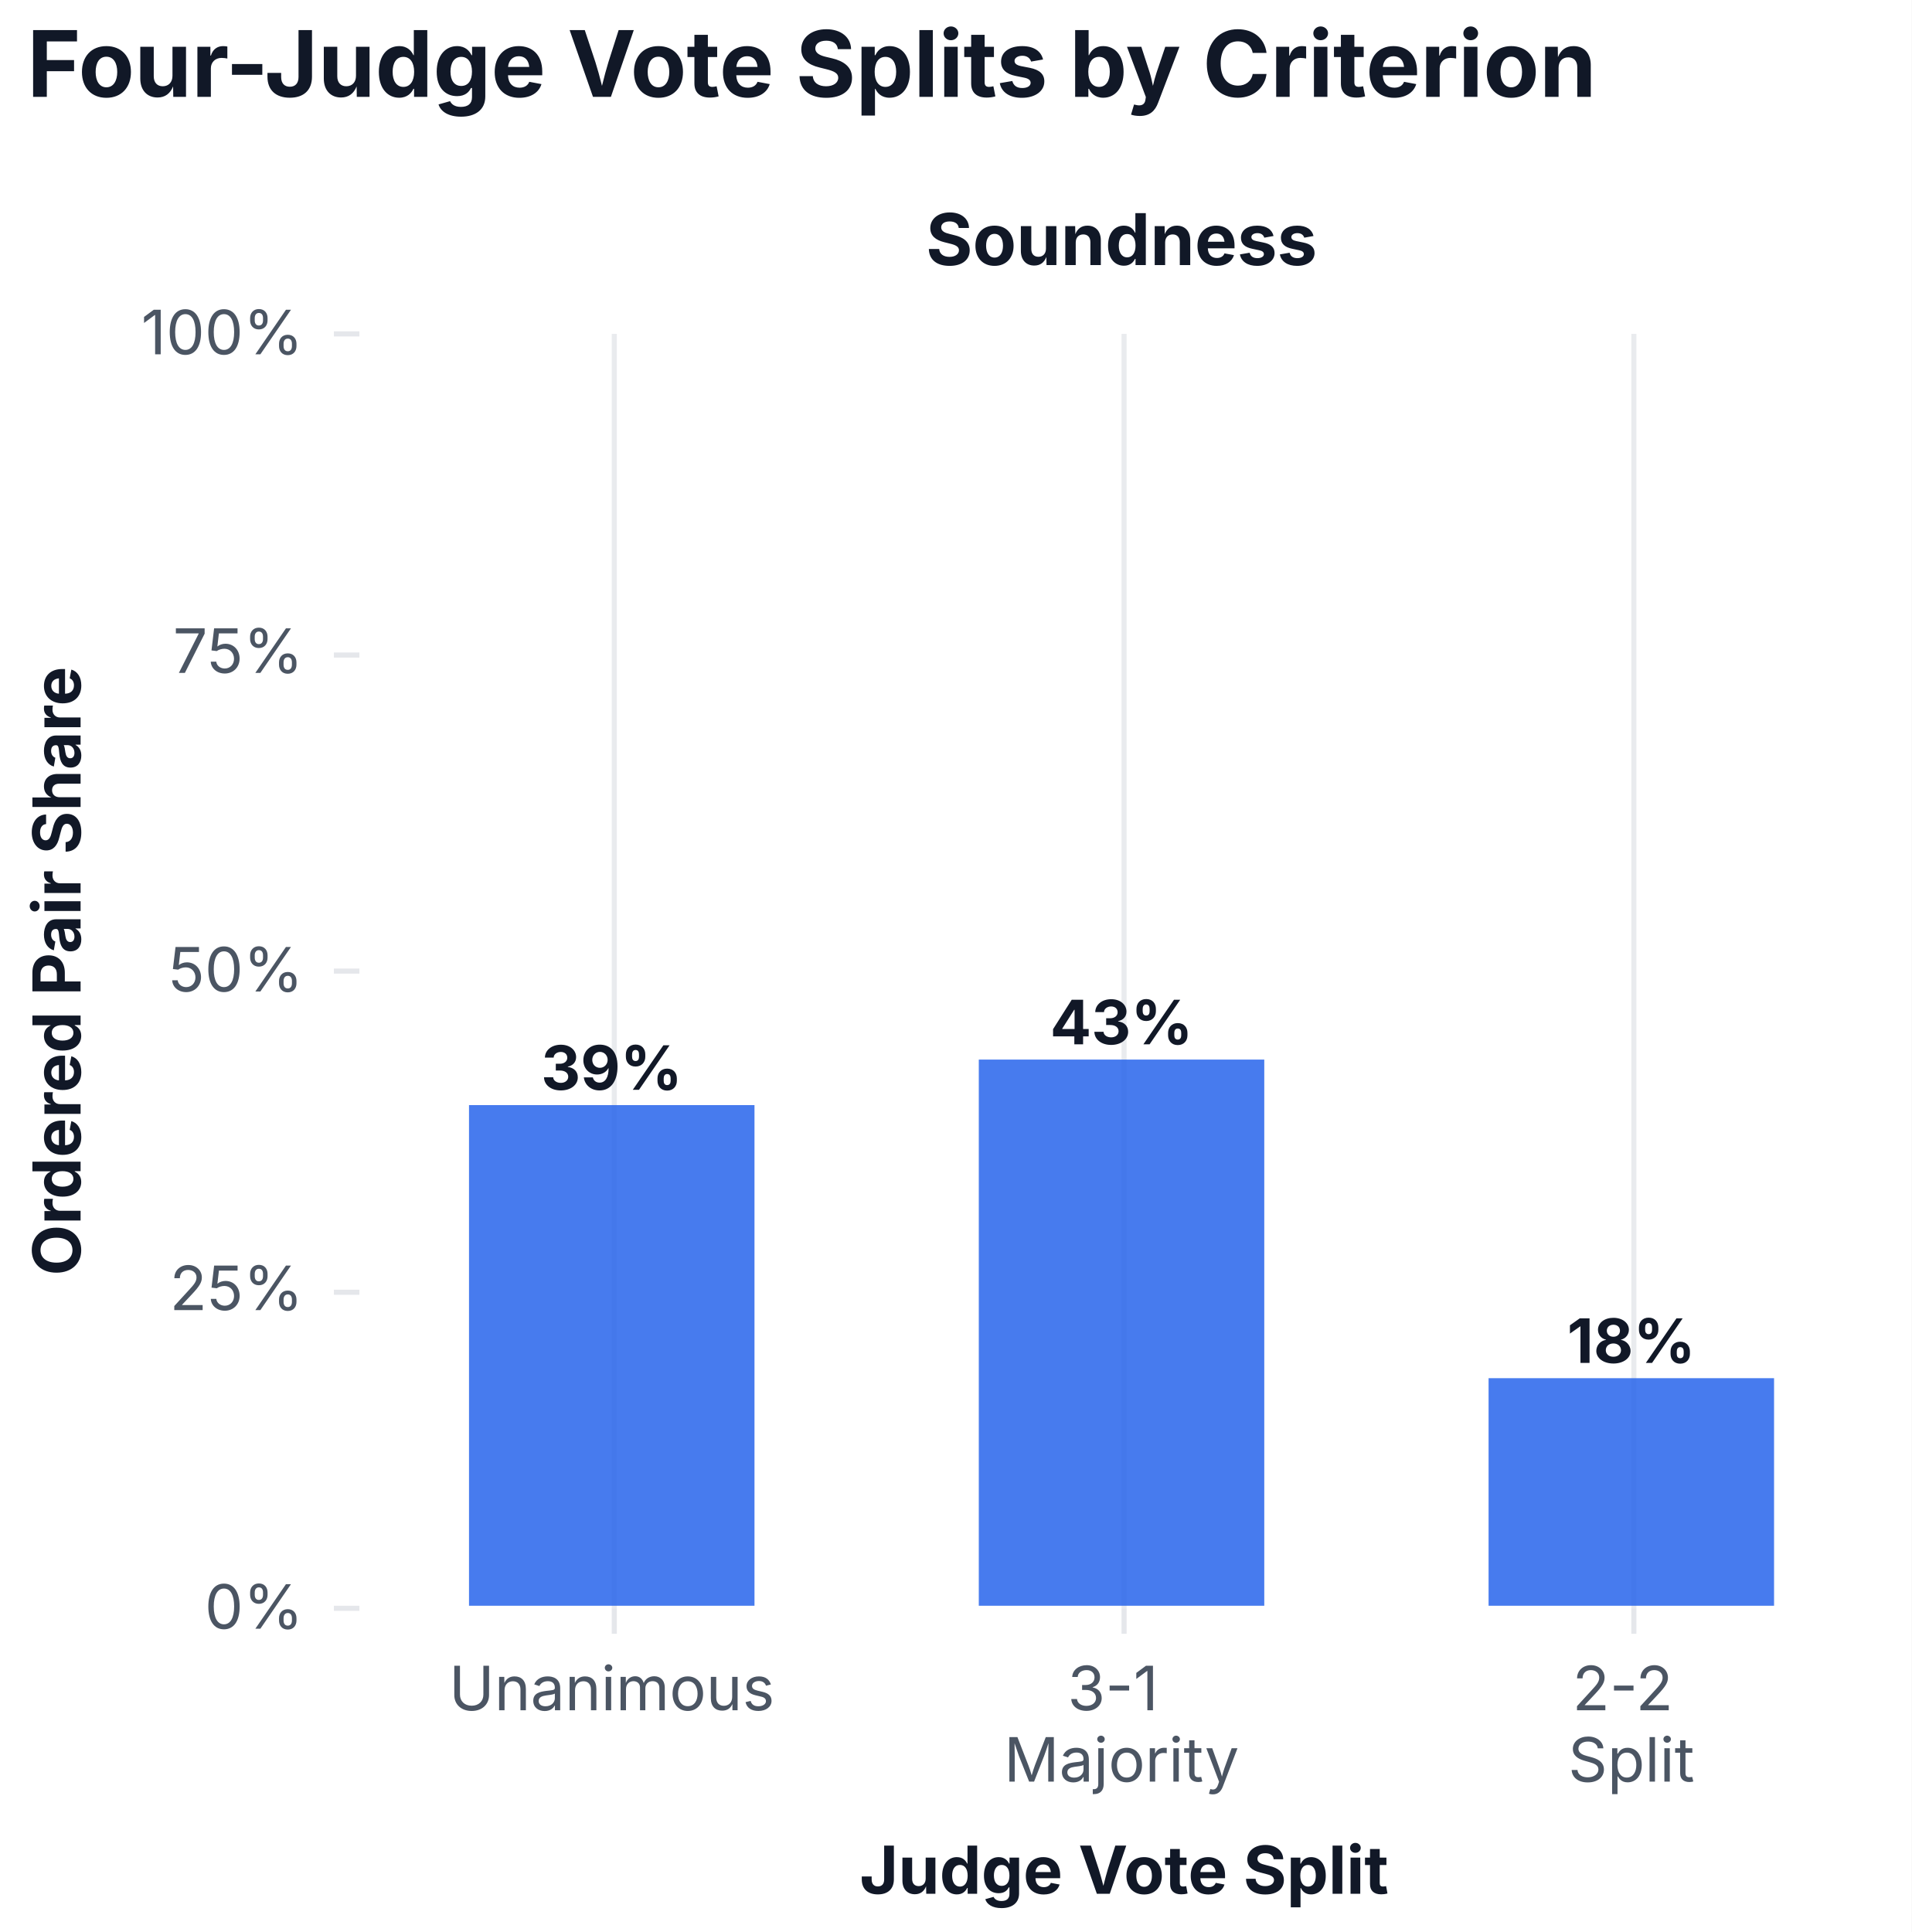
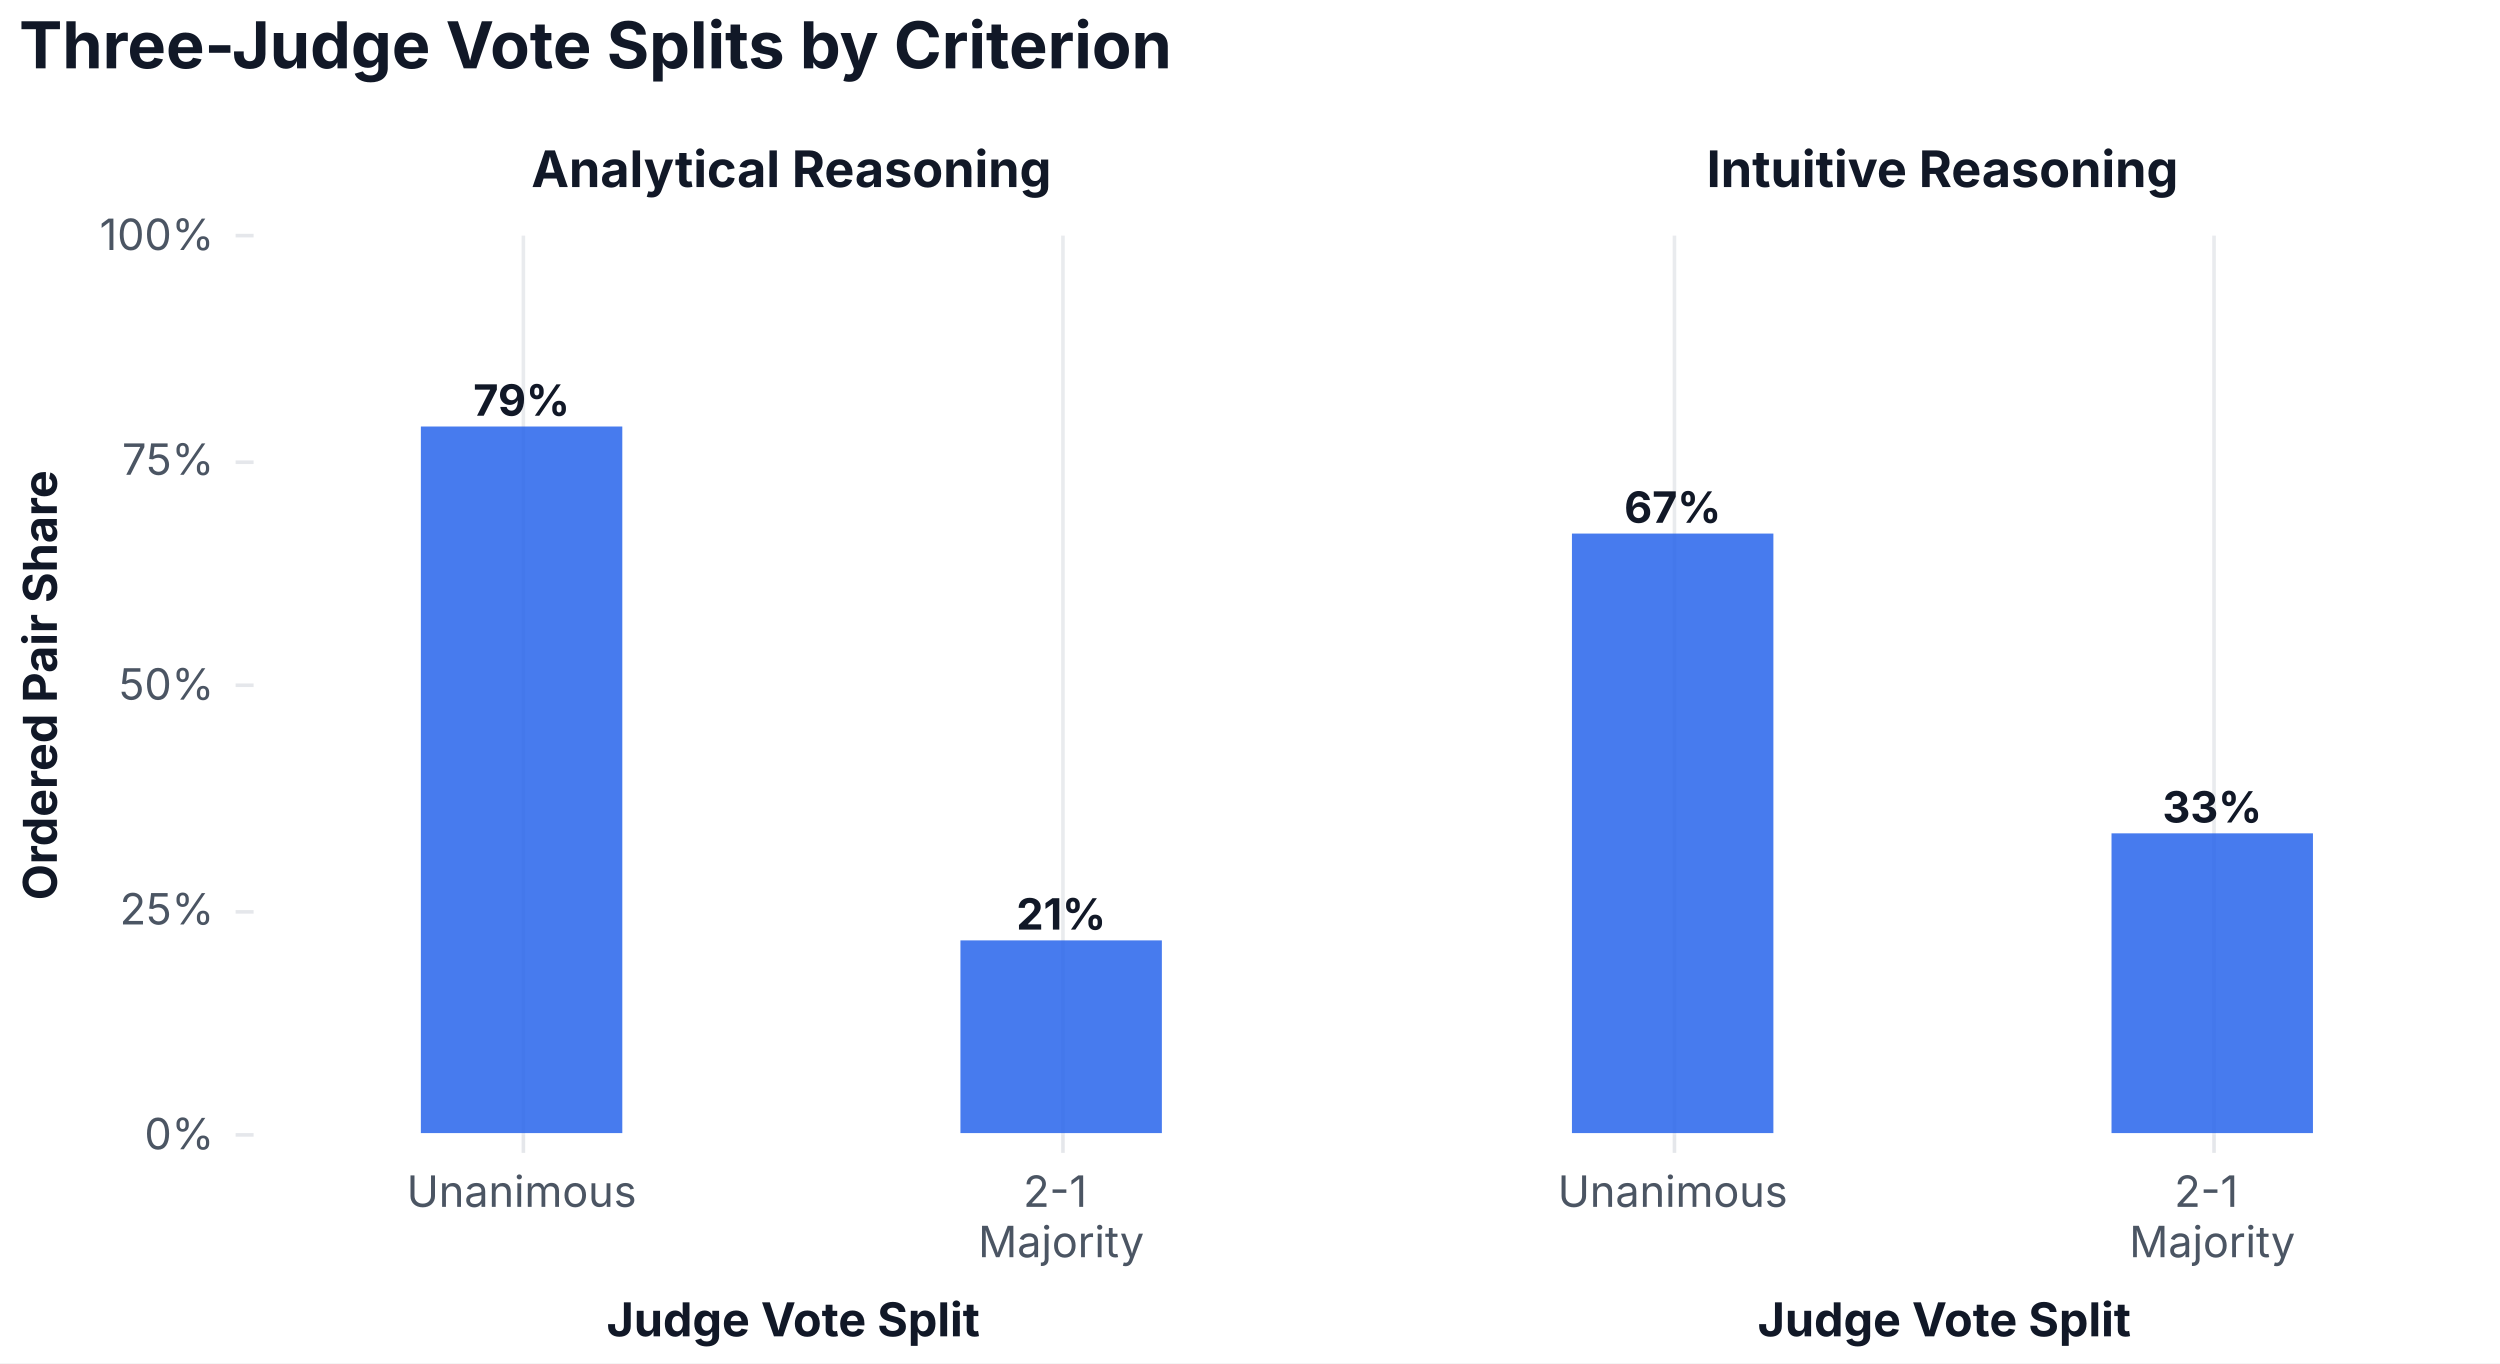
- <svg xmlns="http://www.w3.org/2000/svg" version="1.1" class="marks" width="375" height="379" viewBox="0 0 375 379">
-   <rect width="375" height="379" fill="white" />
+ <svg xmlns="http://www.w3.org/2000/svg" version="1.1" class="marks" width="695" height="379" viewBox="0 0 695 379">
+   <rect width="695" height="379" fill="white" />
  <g fill="none" stroke-miterlimit="10" transform="translate(70,65)">
    <g class="mark-group role-frame root" role="graphics-object" aria-roledescription="group mark container">
      <g transform="translate(0,0)">
        <path class="background" aria-hidden="true" d="M0,0h0v0h0Z" />
        <g>
          <g class="mark-group role-row-header row_header" role="graphics-object" aria-roledescription="group mark container">
            <g transform="translate(0,0)">
              <path class="background" aria-hidden="true" d="M0,0h0v250h0Z" />
              <g>
                <g class="mark-group role-axis" role="graphics-symbol" aria-roledescription="axis" aria-label="Y-axis titled 'Ordered Pair Share' for a linear scale with values from 0 to 100">
                  <g transform="translate(0.5,0.5)">
                    <path class="background" aria-hidden="true" d="M0,0h0v0h0Z" pointer-events="none" />
                    <g>
                      <g class="mark-rule role-axis-tick" pointer-events="none">
                        <line transform="translate(0,250)" x2="-5" y2="0" stroke="#e5e7eb" stroke-width="1" opacity="1" />
                        <line transform="translate(0,188)" x2="-5" y2="0" stroke="#e5e7eb" stroke-width="1" opacity="1" />
                        <line transform="translate(0,125)" x2="-5" y2="0" stroke="#e5e7eb" stroke-width="1" opacity="1" />
                        <line transform="translate(0,63)" x2="-5" y2="0" stroke="#e5e7eb" stroke-width="1" opacity="1" />
                        <line transform="translate(0,0)" x2="-5" y2="0" stroke="#e5e7eb" stroke-width="1" opacity="1" />
                      </g>
                      <g class="mark-text role-axis-label" pointer-events="none">
                        <text text-anchor="end" transform="translate(-11,254)" font-family="Inter, system-ui, sans-serif" font-size="12px" fill="#4b5563" opacity="1">0%</text>
                        <text text-anchor="end" transform="translate(-11,191.5)" font-family="Inter, system-ui, sans-serif" font-size="12px" fill="#4b5563" opacity="1">25%</text>
                        <text text-anchor="end" transform="translate(-11,129)" font-family="Inter, system-ui, sans-serif" font-size="12px" fill="#4b5563" opacity="1">50%</text>
                        <text text-anchor="end" transform="translate(-11,66.5)" font-family="Inter, system-ui, sans-serif" font-size="12px" fill="#4b5563" opacity="1">75%</text>
                        <text text-anchor="end" transform="translate(-11,4)" font-family="Inter, system-ui, sans-serif" font-size="12px" fill="#4b5563" opacity="1">100%</text>
                      </g>
                      <g class="mark-text role-axis-title" pointer-events="none">
                        <text text-anchor="middle" transform="translate(-51.69141,125) rotate(-90) translate(0,-3)" font-family="Inter, system-ui, sans-serif" font-size="13px" font-weight="bold" fill="#111827" opacity="1">Ordered Pair Share</text>
                      </g>
                    </g>
                    <path class="foreground" aria-hidden="true" d="" pointer-events="none" display="none" />
                  </g>
                </g>
              </g>
              <path class="foreground" aria-hidden="true" d="" display="none" />
            </g>
          </g>
          <g class="mark-group role-column-header column_header" role="graphics-object" aria-roledescription="group mark container">
            <g transform="translate(0,0)">
              <path class="background" aria-hidden="true" d="M0,0h300v0h-300Z" />
              <g>
                <g class="mark-group role-title">
                  <g transform="translate(150,-24)">
                    <path class="background" aria-hidden="true" d="M0,0h0v0h0Z" pointer-events="none" />
                    <g>
-                       <g class="mark-text role-title-text" role="graphics-symbol" aria-roledescription="title" aria-label="Title text 'Soundness'" pointer-events="none">
-                         <text text-anchor="middle" transform="translate(0,11)" font-family="Inter, system-ui, sans-serif" font-size="14px" font-weight="bold" fill="#111827" opacity="1">Soundness</text>
+                       <g class="mark-text role-title-text" role="graphics-symbol" aria-roledescription="title" aria-label="Title text 'Analytical Reasoning'" pointer-events="none">
+                         <text text-anchor="middle" transform="translate(0,11)" font-family="Inter, system-ui, sans-serif" font-size="14px" font-weight="bold" fill="#111827" opacity="1">Analytical Reasoning</text>
+                       </g>
+                     </g>
+                     <path class="foreground" aria-hidden="true" d="" pointer-events="none" display="none" />
+                   </g>
+                 </g>
+               </g>
+               <path class="foreground" aria-hidden="true" d="" display="none" />
+             </g>
+             <g transform="translate(320,0)">
+               <path class="background" aria-hidden="true" d="M0,0h300v0h-300Z" />
+               <g>
+                 <g class="mark-group role-title">
+                   <g transform="translate(150,-24)">
+                     <path class="background" aria-hidden="true" d="M0,0h0v0h0Z" pointer-events="none" />
+                     <g>
+                       <g class="mark-text role-title-text" role="graphics-symbol" aria-roledescription="title" aria-label="Title text 'Intuitive Reasoning'" pointer-events="none">
+                         <text text-anchor="middle" transform="translate(0,11)" font-family="Inter, system-ui, sans-serif" font-size="14px" font-weight="bold" fill="#111827" opacity="1">Intuitive Reasoning</text>
                      </g>
                    </g>
                    <path class="foreground" aria-hidden="true" d="" pointer-events="none" display="none" />
                  </g>
                </g>
              </g>
              <path class="foreground" aria-hidden="true" d="" display="none" />
            </g>
          </g>
          <g class="mark-group role-column-footer column_footer" role="graphics-object" aria-roledescription="group mark container">
            <g transform="translate(0,250)">
              <path class="background" aria-hidden="true" d="M0,0h300v0h-300Z" />
              <g>
-                 <g class="mark-group role-axis" role="graphics-symbol" aria-roledescription="axis" aria-label="X-axis titled 'Judge Vote Split' for a discrete scale with 3 values: Unanimous, 3-1 Majority, 2-2 Split">
+                 <g class="mark-group role-axis" role="graphics-symbol" aria-roledescription="axis" aria-label="X-axis titled 'Judge Vote Split' for a discrete scale with 2 values: Unanimous, 2-1 Majority">
                  <g transform="translate(0.5,0.5)">
                    <path class="background" aria-hidden="true" d="M0,0h0v0h0Z" pointer-events="none" />
                    <g>
                      <g class="mark-rule role-axis-tick" pointer-events="none">
-                         <line transform="translate(50,0)" x2="0" y2="5" stroke="#e5e7eb" stroke-width="1" opacity="1" />
-                         <line transform="translate(150,0)" x2="0" y2="5" stroke="#e5e7eb" stroke-width="1" opacity="1" />
-                         <line transform="translate(250,0)" x2="0" y2="5" stroke="#e5e7eb" stroke-width="1" opacity="1" />
+                         <line transform="translate(75,0)" x2="0" y2="5" stroke="#e5e7eb" stroke-width="1" opacity="1" />
+                         <line transform="translate(225,0)" x2="0" y2="5" stroke="#e5e7eb" stroke-width="1" opacity="1" />
                      </g>
                      <g class="mark-text role-axis-label" pointer-events="none">
-                         <text text-anchor="middle" transform="translate(49.5,20)" font-family="Inter, system-ui, sans-serif" font-size="12px" fill="#4b5563" opacity="1">Unanimous</text>
-                         <text text-anchor="middle" transform="translate(149.5,20)" font-family="Inter, system-ui, sans-serif" font-size="12px" fill="#4b5563" opacity="1">
-                           <tspan>3-1</tspan>
+                         <text text-anchor="middle" transform="translate(74.5,20)" font-family="Inter, system-ui, sans-serif" font-size="12px" fill="#4b5563" opacity="1">Unanimous</text>
+                         <text text-anchor="middle" transform="translate(224.5,20)" font-family="Inter, system-ui, sans-serif" font-size="12px" fill="#4b5563" opacity="1">
+                           <tspan>2-1</tspan>
                          <tspan x="0" dy="14">Majority</tspan>
                        </text>
-                         <text text-anchor="middle" transform="translate(249.5,20)" font-family="Inter, system-ui, sans-serif" font-size="12px" fill="#4b5563" opacity="1">
-                           <tspan>2-2</tspan>
-                           <tspan x="0" dy="14">Split</tspan>
+                       </g>
+                       <g class="mark-text role-axis-title" pointer-events="none">
+                         <text text-anchor="middle" transform="translate(150,56)" font-family="Inter, system-ui, sans-serif" font-size="13px" font-weight="bold" fill="#111827" opacity="1">Judge Vote Split</text>
+                       </g>
+                     </g>
+                     <path class="foreground" aria-hidden="true" d="" pointer-events="none" display="none" />
+                   </g>
+                 </g>
+               </g>
+               <path class="foreground" aria-hidden="true" d="" display="none" />
+             </g>
+             <g transform="translate(320,250)">
+               <path class="background" aria-hidden="true" d="M0,0h300v0h-300Z" />
+               <g>
+                 <g class="mark-group role-axis" role="graphics-symbol" aria-roledescription="axis" aria-label="X-axis titled 'Judge Vote Split' for a discrete scale with 2 values: Unanimous, 2-1 Majority">
+                   <g transform="translate(0.5,0.5)">
+                     <path class="background" aria-hidden="true" d="M0,0h0v0h0Z" pointer-events="none" />
+                     <g>
+                       <g class="mark-rule role-axis-tick" pointer-events="none">
+                         <line transform="translate(75,0)" x2="0" y2="5" stroke="#e5e7eb" stroke-width="1" opacity="1" />
+                         <line transform="translate(225,0)" x2="0" y2="5" stroke="#e5e7eb" stroke-width="1" opacity="1" />
+                       </g>
+                       <g class="mark-text role-axis-label" pointer-events="none">
+                         <text text-anchor="middle" transform="translate(74.5,20)" font-family="Inter, system-ui, sans-serif" font-size="12px" fill="#4b5563" opacity="1">Unanimous</text>
+                         <text text-anchor="middle" transform="translate(224.5,20)" font-family="Inter, system-ui, sans-serif" font-size="12px" fill="#4b5563" opacity="1">
+                           <tspan>2-1</tspan>
+                           <tspan x="0" dy="14">Majority</tspan>
                        </text>
                      </g>
                      <g class="mark-text role-axis-title" pointer-events="none">
                        <text text-anchor="middle" transform="translate(150,56)" font-family="Inter, system-ui, sans-serif" font-size="13px" font-weight="bold" fill="#111827" opacity="1">Judge Vote Split</text>
                      </g>
                    </g>
                    <path class="foreground" aria-hidden="true" d="" pointer-events="none" display="none" />
                  </g>
                </g>
              </g>
              <path class="foreground" aria-hidden="true" d="" display="none" />
            </g>
          </g>
          <g class="mark-group role-scope cell" role="graphics-object" aria-roledescription="group mark container">
            <g transform="translate(0,0)">
              <path class="background" aria-hidden="true" d="M0,0h300v250h-300Z" />
              <g>
                <g class="mark-group role-axis" aria-hidden="true">
                  <g transform="translate(0.5,250.5)">
                    <path class="background" aria-hidden="true" d="M0,0h0v0h0Z" pointer-events="none" />
                    <g>
                      <g class="mark-rule role-axis-grid" pointer-events="none">
-                         <line transform="translate(50,-250)" x2="0" y2="250" stroke="#e5e7eb" stroke-opacity="0.85" stroke-width="1" opacity="1" />
-                         <line transform="translate(150,-250)" x2="0" y2="250" stroke="#e5e7eb" stroke-opacity="0.85" stroke-width="1" opacity="1" />
-                         <line transform="translate(250,-250)" x2="0" y2="250" stroke="#e5e7eb" stroke-opacity="0.85" stroke-width="1" opacity="1" />
+                         <line transform="translate(75,-250)" x2="0" y2="250" stroke="#e5e7eb" stroke-opacity="0.85" stroke-width="1" opacity="1" />
+                         <line transform="translate(225,-250)" x2="0" y2="250" stroke="#e5e7eb" stroke-opacity="0.85" stroke-width="1" opacity="1" />
                      </g>
                    </g>
                    <path class="foreground" aria-hidden="true" d="" pointer-events="none" display="none" />
                  </g>
                </g>
                <g class="mark-rect role-mark child_layer_0_marks" role="graphics-object" aria-roledescription="rect mark container">
-                   <path aria-label="Judge Vote Split: Unanimous; Ordered Pair Share: 39.2857142857" role="graphics-symbol" aria-roledescription="bar" d="M22,151.786h56v98.214h-56Z" fill="#2563eb" opacity="0.84" />
-                   <path aria-label="Judge Vote Split: 3-1 Majority; Ordered Pair Share: 42.8571428571" role="graphics-symbol" aria-roledescription="bar" d="M122,142.857h56v107.143h-56Z" fill="#2563eb" opacity="0.84" />
-                   <path aria-label="Judge Vote Split: 2-2 Split; Ordered Pair Share: 17.8571428571" role="graphics-symbol" aria-roledescription="bar" d="M222,205.357h56v44.643h-56Z" fill="#2563eb" opacity="0.84" />
+                   <path aria-label="Judge Vote Split: Unanimous; Ordered Pair Share: 78.5714285714" role="graphics-symbol" aria-roledescription="bar" d="M47,53.571h56v196.429h-56Z" fill="#2563eb" opacity="0.84" />
+                   <path aria-label="Judge Vote Split: 2-1 Majority; Ordered Pair Share: 21.4285714286" role="graphics-symbol" aria-roledescription="bar" d="M197,196.429h56v53.571h-56Z" fill="#2563eb" opacity="0.84" />
                </g>
                <g class="mark-text role-mark child_layer_1_marks" role="graphics-object" aria-roledescription="text mark container">
-                   <text aria-label="Judge Vote Split: Unanimous; Ordered Pair Share: 39.2857142857; percentage_label: 39%" role="graphics-symbol" aria-roledescription="text mark" text-anchor="middle" transform="translate(50,148.7857)" font-family="Inter, system-ui, sans-serif" font-size="12px" font-weight="bold" fill="#111827">39%</text>
-                   <text aria-label="Judge Vote Split: 3-1 Majority; Ordered Pair Share: 42.8571428571; percentage_label: 43%" role="graphics-symbol" aria-roledescription="text mark" text-anchor="middle" transform="translate(150,139.8571)" font-family="Inter, system-ui, sans-serif" font-size="12px" font-weight="bold" fill="#111827">43%</text>
-                   <text aria-label="Judge Vote Split: 2-2 Split; Ordered Pair Share: 17.8571428571; percentage_label: 18%" role="graphics-symbol" aria-roledescription="text mark" text-anchor="middle" transform="translate(250,202.3571)" font-family="Inter, system-ui, sans-serif" font-size="12px" font-weight="bold" fill="#111827">18%</text>
+                   <text aria-label="Judge Vote Split: Unanimous; Ordered Pair Share: 78.5714285714; percentage_label: 79%" role="graphics-symbol" aria-roledescription="text mark" text-anchor="middle" transform="translate(75,50.57143)" font-family="Inter, system-ui, sans-serif" font-size="12px" font-weight="bold" fill="#111827">79%</text>
+                   <text aria-label="Judge Vote Split: 2-1 Majority; Ordered Pair Share: 21.4285714286; percentage_label: 21%" role="graphics-symbol" aria-roledescription="text mark" text-anchor="middle" transform="translate(225,193.4286)" font-family="Inter, system-ui, sans-serif" font-size="12px" font-weight="bold" fill="#111827">21%</text>
+                 </g>
+               </g>
+               <path class="foreground" aria-hidden="true" d="" display="none" />
+             </g>
+             <g transform="translate(320,0)">
+               <path class="background" aria-hidden="true" d="M0,0h300v250h-300Z" />
+               <g>
+                 <g class="mark-group role-axis" aria-hidden="true">
+                   <g transform="translate(0.5,250.5)">
+                     <path class="background" aria-hidden="true" d="M0,0h0v0h0Z" pointer-events="none" />
+                     <g>
+                       <g class="mark-rule role-axis-grid" pointer-events="none">
+                         <line transform="translate(75,-250)" x2="0" y2="250" stroke="#e5e7eb" stroke-opacity="0.85" stroke-width="1" opacity="1" />
+                         <line transform="translate(225,-250)" x2="0" y2="250" stroke="#e5e7eb" stroke-opacity="0.85" stroke-width="1" opacity="1" />
+                       </g>
+                     </g>
+                     <path class="foreground" aria-hidden="true" d="" pointer-events="none" display="none" />
+                   </g>
+                 </g>
+                 <g class="mark-rect role-mark child_layer_0_marks" role="graphics-object" aria-roledescription="rect mark container">
+                   <path aria-label="Judge Vote Split: Unanimous; Ordered Pair Share: 66.6666666667" role="graphics-symbol" aria-roledescription="bar" d="M47,83.333h56v166.667h-56Z" fill="#2563eb" opacity="0.84" />
+                   <path aria-label="Judge Vote Split: 2-1 Majority; Ordered Pair Share: 33.3333333333" role="graphics-symbol" aria-roledescription="bar" d="M197,166.667h56v83.333h-56Z" fill="#2563eb" opacity="0.84" />
+                 </g>
+                 <g class="mark-text role-mark child_layer_1_marks" role="graphics-object" aria-roledescription="text mark container">
+                   <text aria-label="Judge Vote Split: Unanimous; Ordered Pair Share: 66.6666666667; percentage_label: 67%" role="graphics-symbol" aria-roledescription="text mark" text-anchor="middle" transform="translate(75,80.33333)" font-family="Inter, system-ui, sans-serif" font-size="12px" font-weight="bold" fill="#111827">67%</text>
+                   <text aria-label="Judge Vote Split: 2-1 Majority; Ordered Pair Share: 33.3333333333; percentage_label: 33%" role="graphics-symbol" aria-roledescription="text mark" text-anchor="middle" transform="translate(225,163.6667)" font-family="Inter, system-ui, sans-serif" font-size="12px" font-weight="bold" fill="#111827">33%</text>
                </g>
              </g>
              <path class="foreground" aria-hidden="true" d="" display="none" />
            </g>
          </g>
          <g class="mark-group role-title">
            <g transform="translate(-64.69141,-60)">
              <path class="background" aria-hidden="true" d="M0,0h0v0h0Z" pointer-events="none" />
              <g>
-                 <g class="mark-text role-title-text" role="graphics-symbol" aria-roledescription="title" aria-label="Title text 'Four-Judge Vote Splits by Criterion'" pointer-events="none">
-                   <text text-anchor="start" transform="translate(0,14)" font-family="Inter, system-ui, sans-serif" font-size="18px" font-weight="bold" fill="#111827" opacity="1">Four-Judge Vote Splits by Criterion</text>
+                 <g class="mark-text role-title-text" role="graphics-symbol" aria-roledescription="title" aria-label="Title text 'Three-Judge Vote Splits by Criterion'" pointer-events="none">
+                   <text text-anchor="start" transform="translate(0,14)" font-family="Inter, system-ui, sans-serif" font-size="18px" font-weight="bold" fill="#111827" opacity="1">Three-Judge Vote Splits by Criterion</text>
                </g>
              </g>
              <path class="foreground" aria-hidden="true" d="" pointer-events="none" display="none" />
            </g>
          </g>
        </g>
        <path class="foreground" aria-hidden="true" d="" display="none" />
      </g>
    </g>
  </g>
</svg>
